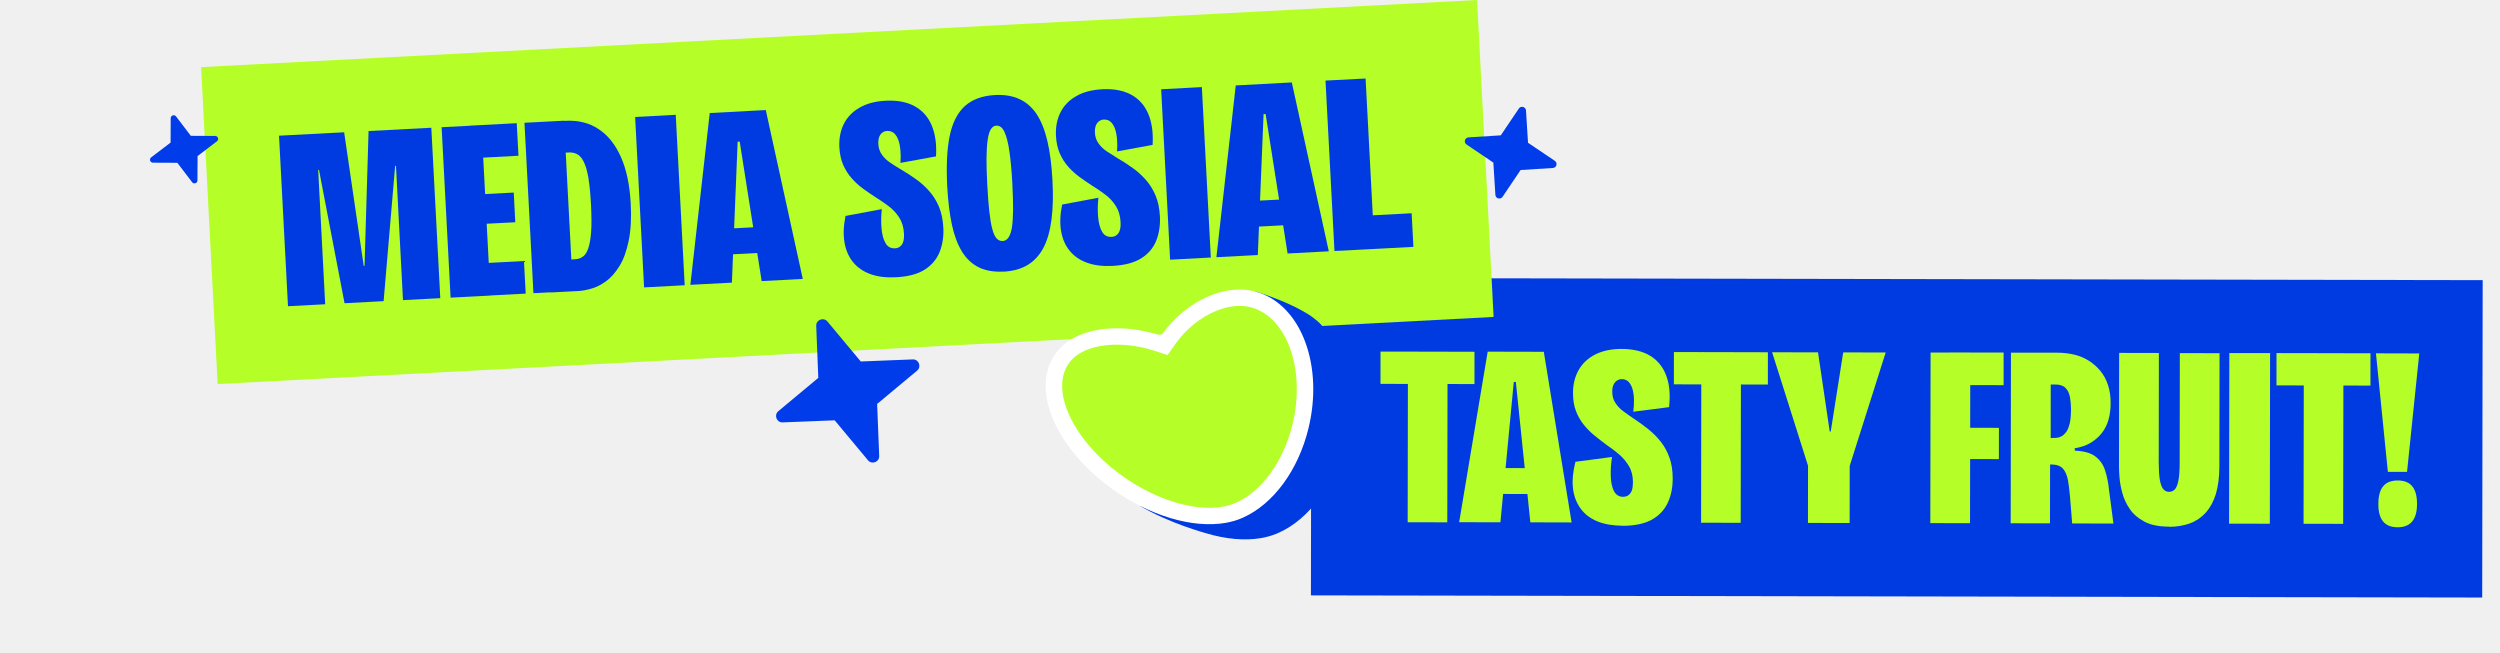
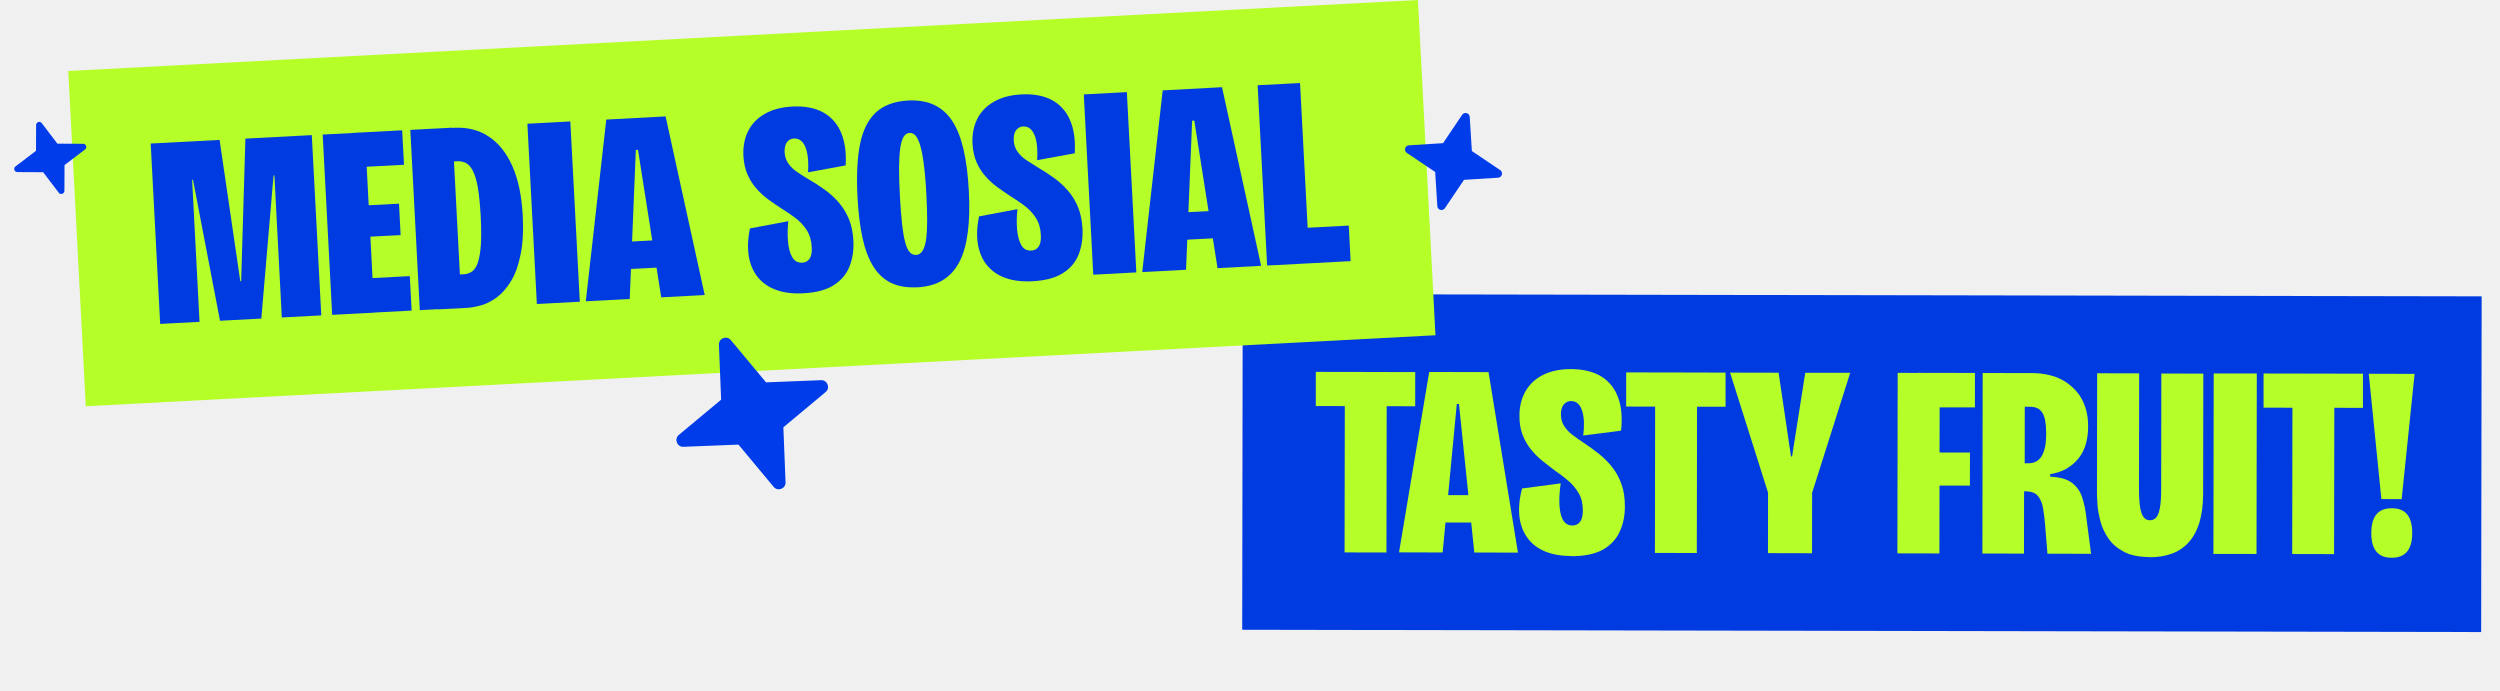
- <svg xmlns="http://www.w3.org/2000/svg" width="1007" height="263" viewBox="0 0 1007 263" fill="none">
-   <path d="M1000.02 112.849L528.231 111.977L528.04 239.814L999.829 240.686L1000.02 112.849Z" fill="#003BE2" />
-   <path d="M556.06 154.622L556.067 141.611L593.924 141.693L593.918 154.704L556.06 154.622ZM567.013 210.358L567.12 141.629L583.078 141.665L582.97 210.394L567.013 210.358Z" fill="#B5FE28" />
-   <path d="M587.748 210.376L599.24 141.649L621.847 141.704L633.042 210.439L616.419 210.393L610.58 153.831L609.751 153.87L604.369 210.381L587.663 210.338L587.748 210.376ZM598.135 198.958L598.139 188.532L622.116 188.563L622.111 198.989L598.135 198.958Z" fill="#B5FE28" />
-   <path d="M653.548 211.76C649.6 211.739 646.206 211.149 643.367 209.991C640.526 208.791 638.286 207.104 636.639 204.805C634.995 202.548 633.953 199.845 633.595 196.693C633.238 193.54 633.568 189.98 634.585 186.012L649.326 184.062C648.912 186.709 648.742 189.261 648.817 191.718C648.892 194.175 649.278 196.2 650.058 197.747C650.838 199.295 652.082 200.112 653.785 200.114C654.615 200.075 655.313 199.917 655.916 199.471C656.52 199.067 656.946 198.422 657.282 197.613C657.574 196.765 657.732 195.715 657.752 194.38C657.754 191.794 657.235 189.609 656.151 187.784C655.067 185.958 653.701 184.313 652.057 182.932C650.412 181.55 648.689 180.256 646.971 179.086C645.463 177.948 643.911 176.771 642.312 175.471C640.713 174.17 639.274 172.737 637.949 171.09C636.625 169.443 635.583 167.616 634.777 165.528C633.972 163.439 633.609 161.037 633.605 158.327C633.603 154.783 634.371 151.702 635.905 149.002C637.441 146.344 639.668 144.236 642.59 142.763C645.553 141.289 649.091 140.537 653.247 140.548C657.943 140.576 661.811 141.519 664.808 143.378C667.804 145.238 669.97 147.971 671.216 151.456C672.505 154.982 672.826 159.137 672.309 163.998L657.895 165.849C658.106 164.171 658.197 162.582 658.164 160.999C658.13 159.416 657.941 158.049 657.589 156.773C657.24 155.538 656.693 154.522 655.994 153.804C655.254 153.089 654.364 152.714 653.242 152.726C652.496 152.761 651.797 152.919 651.237 153.363C650.632 153.767 650.202 154.329 649.864 155.096C649.566 155.819 649.4 156.702 649.408 157.745C649.408 159.496 649.811 160.978 650.662 162.272C651.513 163.567 652.565 164.726 653.941 165.703C655.277 166.724 656.695 167.699 658.154 168.673C660.169 169.995 662.106 171.405 663.963 172.901C665.821 174.398 667.521 176.069 668.982 177.959C670.484 179.848 671.625 182.004 672.488 184.424C673.35 186.843 673.775 189.659 673.761 192.87C673.766 196.498 673.089 199.741 671.729 202.6C670.368 205.458 668.232 207.728 665.277 209.369C662.319 210.969 658.452 211.778 653.591 211.8L653.548 211.76Z" fill="#B5FE28" />
-   <path d="M674.242 154.816L674.248 141.805L712.106 141.887L712.099 154.898L674.242 154.816ZM685.195 210.552L685.302 141.823L701.26 141.859L701.152 210.588L685.195 210.552Z" fill="#B5FE28" />
-   <path d="M728.246 210.638L728.277 187.618L713.809 141.89L732.302 141.93L737.013 173.817L737.428 173.798L742.441 141.95L759.562 141.973L745.065 187.656L745.035 210.676L728.246 210.638Z" fill="#B5FE28" />
-   <path d="M777.53 210.72L777.637 141.991L793.636 142.025L793.529 210.754L777.53 210.72ZM785.031 184.885L785.057 172.29L805.17 172.337L805.144 184.932L785.031 184.885ZM785.074 155.108L785.074 141.972L807.057 142.014L807.056 155.15L785.074 155.108Z" fill="#B5FE28" />
-   <path d="M809.901 210.77L810.008 142.041L828.874 142.064C831.243 142.077 833.458 142.347 835.602 142.871C837.746 143.395 839.696 144.22 841.453 145.346C843.21 146.472 844.728 147.818 846.051 149.423C847.374 151.029 848.377 152.899 849.105 155.117C849.831 157.293 850.198 159.777 850.165 162.573C850.149 164.867 849.876 167.007 849.308 169.036C848.739 171.064 847.866 172.815 846.652 174.374C845.438 175.933 843.922 177.256 842.145 178.341C840.368 179.426 838.2 180.154 835.685 180.565L835.731 181.522C839.353 181.684 842.131 182.428 843.985 183.842C845.838 185.255 847.173 187.11 847.905 189.411C848.681 191.751 849.224 194.436 849.534 197.465L851.292 210.893L834.669 210.847L833.771 199.797C833.576 197.429 833.31 195.315 832.97 193.413C832.631 191.511 831.977 189.999 831.051 188.875C830.126 187.751 828.602 187.156 826.521 187.088L825.774 187.124L825.734 210.812L809.777 210.776L809.901 210.77ZM825.933 176.441L826.886 176.395C827.388 176.455 827.927 176.429 828.545 176.317C829.167 176.287 829.82 176.048 830.468 175.683C831.115 175.319 831.711 174.749 832.298 173.97C832.843 173.194 833.287 172.047 833.676 170.611C834.023 169.176 834.183 167.292 834.199 164.998C834.188 162.997 834.026 161.336 833.799 160.054C833.53 158.774 833.151 157.791 832.66 157.064C832.17 156.378 831.647 155.861 831.051 155.556C830.455 155.25 829.864 155.07 829.237 154.975C828.611 154.921 828.026 154.865 827.487 154.891L826.032 154.876L826.016 176.437L825.933 176.441Z" fill="#B5FE28" />
-   <path d="M873.622 212.128C869.591 212.111 866.32 211.473 863.805 210.133C861.29 208.793 859.3 207.136 857.914 205.074C856.487 203.015 855.47 200.853 854.862 198.547C854.254 196.24 853.865 194.174 853.733 192.262C853.601 190.35 853.532 188.894 853.524 187.851L853.601 142.143L869.6 142.177L869.537 186.425C869.55 189.343 869.7 191.63 869.99 193.368C870.32 195.062 870.752 196.292 871.368 197.014C871.984 197.735 872.75 198.116 873.664 198.114C874.62 198.111 875.435 197.78 876.067 197.083C876.699 196.386 877.141 195.197 877.477 193.513C877.812 191.829 877.951 189.487 877.974 186.484L878.037 142.235L894.036 142.269L893.959 187.978C893.953 192.232 893.46 195.841 892.567 198.928C891.631 201.975 890.255 204.5 888.52 206.459C886.743 208.42 884.611 209.897 882.119 210.808C879.628 211.718 876.824 212.185 873.709 212.207L873.622 212.128Z" fill="#B5FE28" />
-   <path d="M897.873 210.937L897.981 142.207L914.394 142.222L914.287 210.951L897.873 210.937Z" fill="#B5FE28" />
-   <path d="M916.964 155.236L916.971 142.224L954.828 142.306L954.822 155.317L916.964 155.236ZM927.875 210.974L927.983 142.244L943.94 142.28L943.833 211.009L927.875 210.974Z" fill="#B5FE28" />
-   <path d="M965.754 212.389C963.137 212.388 961.188 211.604 959.909 210.039C958.63 208.473 957.978 206.127 957.996 202.998C958.01 199.787 958.646 197.421 959.943 195.858C961.24 194.296 963.199 193.536 965.816 193.537C968.434 193.538 970.383 194.321 971.662 195.887C972.941 197.452 973.595 199.84 973.579 203.01C973.584 209.265 970.949 212.393 965.796 212.387L965.754 212.389ZM961.827 190.014L957.031 142.327L974.485 142.375L969.558 190.065L961.87 190.054L961.827 190.014Z" fill="#B5FE28" />
-   <path d="M594.96 -5.7851e-06L81.005 27.032L87.671 154.696L601.627 127.663L594.96 -5.7851e-06Z" fill="#B5FE28" />
-   <path d="M116.002 123.306L112.391 54.659L138.622 53.284L146.508 107.102H146.84L148.458 52.784L173.735 51.451L177.346 120.098L162.321 120.89L159.499 66.822H159.167L154.518 121.306L138.788 122.139L128.495 68.446H128.162L130.985 122.556L115.96 123.347L116.002 123.306Z" fill="#003BE2" />
-   <path d="M181.496 119.89L177.885 51.243L193.948 50.41L197.559 119.057L181.496 119.89ZM190.005 63.739L189.299 50.618L208.142 49.618L208.848 62.74L190.005 63.739ZM191.374 90.357L190.752 78.402L206.939 77.569L207.561 89.524L191.374 90.357ZM192.91 119.265L192.205 106.144L211.048 105.144L211.753 118.265L192.91 119.265Z" fill="#003BE2" />
-   <path d="M214.866 118.099L211.255 49.452L227.193 48.619L230.804 117.266L214.866 118.099ZM221.798 117.765L221.133 104.977L231.717 104.436C232.838 104.394 233.834 104.019 234.747 103.395C235.66 102.77 236.407 101.645 236.947 100.062C237.486 98.479 237.901 96.272 238.109 93.439C238.317 90.607 238.275 86.983 238.067 82.526C237.818 77.944 237.445 74.278 236.988 71.487C236.49 68.696 235.868 66.572 235.079 65.072C234.332 63.573 233.419 62.573 232.423 62.073C231.427 61.573 230.348 61.365 229.185 61.407L218.934 61.948L218.27 49.16L227.899 48.66C232.962 48.41 237.362 49.493 241.097 51.993C244.874 54.45 247.863 58.241 250.104 63.239C252.345 68.28 253.632 74.445 254.047 81.817C254.379 87.857 254.088 92.939 253.217 97.063C252.345 101.229 251.142 104.603 249.481 107.227C247.863 109.851 246.036 111.892 244.086 113.308C242.135 114.725 240.143 115.724 238.192 116.266C236.241 116.807 234.498 117.141 233.004 117.224L221.798 117.807V117.765Z" fill="#003BE2" />
-   <path d="M259.442 115.766L255.832 47.119L272.184 46.244L275.795 114.891L259.442 115.766Z" fill="#003BE2" />
-   <path d="M278.078 114.766L285.881 45.536L308.46 44.328L323.36 112.35L306.8 113.225L297.959 57.074H297.129L294.805 113.85L278.12 114.724L278.078 114.766ZM287.832 102.811L287.292 92.397L311.241 91.148L311.78 101.561L287.832 102.811Z" fill="#003BE2" />
-   <path d="M360.922 111.684C356.979 111.892 353.576 111.475 350.67 110.434C347.765 109.393 345.441 107.81 343.656 105.644C341.871 103.478 340.709 100.812 340.17 97.688C339.63 94.564 339.754 90.981 340.585 86.983L355.194 84.233C354.904 86.899 354.862 89.44 355.07 91.898C355.277 94.355 355.775 96.355 356.647 97.854C357.477 99.396 358.764 100.104 360.507 100.02C361.337 99.979 362.043 99.729 362.582 99.271C363.163 98.812 363.578 98.188 363.827 97.355C364.076 96.521 364.201 95.438 364.118 94.106C363.993 91.523 363.329 89.357 362.167 87.566C361.005 85.775 359.552 84.233 357.809 82.942C356.066 81.651 354.323 80.443 352.538 79.36C350.961 78.318 349.342 77.235 347.682 76.027C346.022 74.819 344.486 73.445 343.116 71.862C341.705 70.321 340.585 68.529 339.671 66.488C338.758 64.447 338.26 62.073 338.094 59.365C337.928 55.825 338.509 52.701 339.879 49.952C341.249 47.202 343.365 44.995 346.229 43.37C349.093 41.704 352.579 40.787 356.73 40.579C361.42 40.329 365.321 41.079 368.434 42.787C371.547 44.495 373.83 47.077 375.283 50.493C376.735 53.95 377.316 58.074 377.026 62.989L362.707 65.614C362.831 63.947 362.831 62.323 362.707 60.74C362.582 59.199 362.333 57.783 361.918 56.575C361.503 55.367 360.922 54.408 360.175 53.7C359.428 53.034 358.473 52.701 357.353 52.742C356.605 52.742 355.941 53.034 355.36 53.45C354.779 53.909 354.364 54.492 354.115 55.242C353.866 55.991 353.742 56.866 353.783 57.907C353.866 59.657 354.364 61.115 355.277 62.365C356.149 63.614 357.311 64.697 358.722 65.614C360.133 66.572 361.586 67.488 363.08 68.363C365.155 69.571 367.148 70.862 369.098 72.278C371.049 73.653 372.792 75.278 374.37 77.069C375.947 78.86 377.233 80.943 378.23 83.317C379.226 85.691 379.807 88.482 379.973 91.689C380.18 95.313 379.641 98.562 378.479 101.52C377.275 104.477 375.241 106.852 372.419 108.643C369.555 110.434 365.737 111.434 360.88 111.684H360.922Z" fill="#003BE2" />
-   <path d="M404.129 109.393C400.31 109.601 397.073 109.018 394.333 107.727C391.594 106.394 389.353 104.311 387.568 101.479C385.783 98.605 384.414 95.022 383.459 90.648C382.504 86.275 381.882 81.151 381.55 75.278C381.135 67.03 381.425 60.24 382.504 54.909C383.584 49.577 385.617 45.536 388.564 42.787C391.553 40.08 395.579 38.58 400.684 38.288C404.544 38.08 407.864 38.622 410.645 39.913C413.426 41.204 415.708 43.204 417.576 45.995C419.402 48.785 420.855 52.409 421.893 56.825C422.93 61.24 423.594 66.489 423.926 72.529C424.258 78.569 424.134 83.817 423.553 88.358C422.972 92.856 421.934 96.647 420.357 99.688C418.78 102.728 416.663 105.061 414.007 106.686C411.35 108.31 408.071 109.226 404.129 109.435V109.393ZM403.796 97.105C404.751 97.063 405.581 96.563 406.204 95.689C406.826 94.772 407.324 93.398 407.615 91.565C407.905 89.69 408.03 87.358 408.072 84.442C408.072 81.568 407.989 78.152 407.781 74.195C407.532 69.071 407.117 64.739 406.619 61.199C406.121 57.658 405.457 55.034 404.627 53.201C403.797 51.41 402.717 50.535 401.306 50.618C400.393 50.66 399.688 51.16 399.106 52.076C398.525 52.993 398.11 54.45 397.82 56.408C397.529 58.366 397.405 60.865 397.363 63.864C397.363 66.905 397.446 70.529 397.695 74.736C397.903 78.985 398.193 82.526 398.525 85.442C398.857 88.358 399.231 90.648 399.729 92.356C400.186 94.064 400.767 95.314 401.431 96.022C402.095 96.772 402.883 97.105 403.755 97.063L403.796 97.105Z" fill="#003BE2" />
-   <path d="M448.165 107.102C444.222 107.31 440.819 106.893 437.914 105.852C435.008 104.811 432.684 103.228 430.899 101.062C429.115 98.896 427.952 96.23 427.413 93.106C426.873 89.981 426.998 86.399 427.828 82.4L442.438 79.651C442.147 82.317 442.106 84.858 442.313 87.316C442.521 89.773 443.019 91.773 443.89 93.272C444.72 94.814 446.007 95.522 447.75 95.397C448.58 95.397 449.286 95.105 449.825 94.647C450.407 94.189 450.822 93.564 451.071 92.689C451.32 91.856 451.444 90.773 451.361 89.44C451.237 86.857 450.573 84.691 449.41 82.9C448.248 81.109 446.796 79.568 445.052 78.277C443.309 76.985 441.566 75.777 439.781 74.694C438.204 73.653 436.585 72.57 434.925 71.362C433.265 70.154 431.729 68.779 430.36 67.238C428.948 65.697 427.828 63.864 426.915 61.865C426.002 59.824 425.504 57.449 425.338 54.742C425.172 51.201 425.753 48.077 427.122 45.328C428.492 42.578 430.609 40.371 433.473 38.746C436.336 37.08 439.823 36.164 443.973 35.955C448.663 35.706 452.565 36.455 455.678 38.163C458.79 39.871 461.073 42.453 462.526 45.869C463.979 49.285 464.56 53.45 464.269 58.366L449.95 60.99C450.074 59.324 450.074 57.699 449.95 56.158C449.825 54.575 449.576 53.2 449.161 51.992C448.746 50.785 448.165 49.785 447.418 49.118C446.671 48.41 445.716 48.119 444.596 48.16C443.849 48.16 443.185 48.452 442.604 48.91C442.023 49.368 441.607 49.951 441.358 50.701C441.109 51.451 440.985 52.326 441.026 53.367C441.109 55.117 441.607 56.575 442.521 57.824C443.434 59.074 444.554 60.157 445.965 61.073C447.377 61.99 448.829 62.906 450.324 63.822C452.399 65.03 454.391 66.322 456.342 67.738C458.292 69.112 460.036 70.737 461.613 72.528C463.19 74.319 464.477 76.402 465.473 78.776C466.469 81.151 467.05 83.942 467.216 87.149C467.382 90.773 466.884 94.022 465.722 96.98C464.518 99.937 462.484 102.311 459.662 104.061C456.798 105.852 452.98 106.852 448.124 107.102H448.165Z" fill="#003BE2" />
-   <path d="M471.325 104.602L467.714 35.956L484.109 35.081L487.719 103.728L471.325 104.602Z" fill="#003BE2" />
-   <path d="M489.961 103.644L497.764 34.414L520.342 33.206L535.243 101.228L518.641 102.103L509.8 45.952H508.97L506.646 102.728L489.961 103.602V103.644ZM499.756 91.648L499.216 81.234L523.165 79.984L523.704 90.398L499.756 91.648Z" fill="#003BE2" />
-   <path d="M537.525 101.104L533.914 32.457L550.06 31.623L553.671 100.27L537.525 101.104ZM540.223 100.979L539.518 87.441L568.613 85.9L569.318 99.437L540.223 100.979Z" fill="#003BE2" />
-   <path d="M313.507 165.622L329.61 152.203L328.774 131.243C328.679 128.809 331.734 127.642 333.292 129.502L346.71 145.605L367.671 144.769C370.105 144.674 371.272 147.729 369.412 149.287L353.309 162.706L354.145 183.666C354.24 186.1 351.185 187.267 349.627 185.407L336.208 169.304L315.248 170.14C312.814 170.235 311.647 167.18 313.507 165.622Z" fill="#003CE9" />
-   <path d="M591.528 55.334L604.513 54.517L611.787 43.722C612.635 42.47 614.587 43.008 614.671 44.523L615.488 57.508L626.283 64.782C627.535 65.631 626.997 67.582 625.482 67.666L612.497 68.483L605.223 79.278C604.374 80.531 602.423 79.992 602.339 78.477L601.522 65.492L590.727 58.219C589.474 57.37 590.013 55.418 591.528 55.334Z" fill="#003CE9" />
-   <path d="M60.897 63.379L68.714 57.43L68.761 47.611C68.766 46.472 70.22 45.985 70.91 46.892L76.859 54.709L86.677 54.757C87.816 54.762 88.304 56.215 87.396 56.905L79.579 62.854L79.532 72.672C79.527 73.811 78.074 74.299 77.383 73.391L71.434 65.575L61.616 65.527C60.477 65.522 59.989 64.069 60.897 63.379Z" fill="#003CE9" />
-   <path d="M435.853 165.568C434.884 158.72 436.34 152.599 440.05 147.871C442.41 144.869 445.687 142.509 449.788 140.87C454.215 139.1 459.567 138.228 465.266 138.344C470.736 138.456 476.532 139.481 482.072 141.311C487.032 134.203 493.91 128.518 501.436 125.359L505.705 117.425C505.705 117.425 517.2 120.81 525.672 125.816C526.833 126.457 527.953 127.192 529.028 128.024C530.359 129.012 531.529 130.038 532.443 131.101C535.727 134.581 538.344 138.949 540.221 144.093C543.941 154.293 544.377 166.548 541.447 178.608C539.439 186.879 535.937 194.577 531.315 200.868C526.702 207.152 521.105 211.887 515.12 214.566C514.748 214.736 514.36 214.905 513.969 215.059C513.326 215.315 512.655 215.557 511.964 215.773L511.912 215.784C511.811 215.824 511.709 215.86 511.611 215.89L511.591 215.894L511.572 215.898C511.469 215.929 511.37 215.954 511.267 215.985L511.21 215.997C510.099 216.324 508.989 216.577 507.901 216.751C501.4 217.859 493.751 217.18 485.79 214.785C485.79 214.785 470.559 210.654 459.241 203.77L460.414 201.595C454.004 196.71 448.446 191.042 444.249 185.099C439.643 178.573 436.739 171.815 435.857 165.562L435.853 165.568Z" fill="#003BE2" />
-   <path d="M498.358 205.882C498.698 205.748 499.032 205.605 499.359 205.454C504.842 202.997 509.987 198.627 514.259 192.809C518.623 186.863 521.936 179.575 523.842 171.725C526.622 160.289 526.221 148.709 522.723 139.111C521.004 134.395 518.624 130.404 515.646 127.252C512.522 123.947 508.887 121.712 504.835 120.615C500.021 119.314 494.511 119.808 488.895 122.055C481.749 124.913 475.187 130.247 470.418 137.077L468.997 139.11L466.64 138.328C461.415 136.602 455.943 135.634 450.812 135.526C445.557 135.419 440.656 136.208 436.637 137.815C433.083 139.237 430.275 141.244 428.281 143.78C425.138 147.784 423.917 153.039 424.754 158.98C425.566 164.718 428.273 170.977 432.578 177.081C436.973 183.31 442.951 189.233 449.867 194.207C456.947 199.305 464.727 203.211 472.364 205.505C479.837 207.748 486.958 208.397 492.96 207.377C493.942 207.22 494.919 206.994 495.899 206.709C495.899 206.709 496.177 206.632 496.247 206.613C496.321 206.587 496.587 206.503 496.587 206.503C497.195 206.314 497.787 206.103 498.352 205.878L498.358 205.882Z" fill="#B5FE28" />
-   <path d="M437.875 140.889C441.48 139.446 445.927 138.74 450.743 138.839C455.549 138.94 460.681 139.849 465.591 141.471L470.304 143.03L473.145 138.96C477.546 132.655 483.577 127.737 490.126 125.12C495.063 123.147 499.845 122.694 503.954 123.803C507.406 124.736 510.525 126.662 513.223 129.515C515.885 132.336 518.033 135.945 519.601 140.242C522.879 149.233 523.241 160.138 520.617 170.949C518.813 178.377 515.685 185.26 511.582 190.856C507.648 196.214 502.963 200.213 498.03 202.423L498.002 202.429L497.976 202.449C497.704 202.575 497.416 202.698 497.131 202.811C496.649 203.004 496.134 203.184 495.607 203.351L495.54 203.365L495.481 203.392L495.429 203.403C495.379 203.428 495.342 203.44 495.305 203.453C495.257 203.463 495.22 203.475 495.188 203.487L495.111 203.503L495.051 203.525L494.989 203.538C494.142 203.791 493.296 203.979 492.478 204.113L492.45 204.119L492.421 204.125C486.923 205.061 480.326 204.443 473.345 202.346C466.058 200.159 458.615 196.416 451.832 191.533C445.212 186.765 439.499 181.114 435.313 175.179C431.305 169.504 428.799 163.743 428.059 158.519C427.349 153.491 428.335 149.095 430.911 145.816C432.538 143.746 434.886 142.087 437.885 140.887M435.407 134.754C431.301 136.394 428.028 138.748 425.669 141.755C421.954 146.484 420.503 152.603 421.472 159.452C422.354 165.705 425.258 172.462 429.864 178.989C434.469 185.511 440.715 191.7 447.923 196.891C455.301 202.2 463.424 206.278 471.405 208.674C479.366 211.065 487.014 211.744 493.516 210.64C494.604 210.466 495.719 210.213 496.826 209.891L496.883 209.879C496.986 209.848 497.09 209.822 497.188 209.792L497.208 209.788L497.227 209.784C497.33 209.753 497.427 209.718 497.53 209.687L497.582 209.677C498.268 209.457 498.943 209.214 499.586 208.958C499.977 208.804 500.365 208.635 500.737 208.465C506.722 205.786 512.323 201.045 516.932 194.767C521.553 188.471 525.055 180.774 527.064 172.507C529.994 160.447 529.557 148.187 525.838 137.992C523.962 132.853 521.344 128.48 518.06 125C514.515 121.243 510.355 118.7 505.703 117.44C500.188 115.947 493.948 116.487 487.656 119.001C479.895 122.104 472.783 127.907 467.689 135.209C462.154 133.379 456.352 132.35 450.883 132.242C445.183 132.123 439.832 132.999 435.405 134.769L435.407 134.754Z" fill="white" />
+ <svg xmlns="http://www.w3.org/2000/svg" width="952" height="263" viewBox="0 0 952 263" fill="none">
+   <path d="M945.015 112.849L473.226 111.977L473.035 239.814L944.824 240.686L945.015 112.849Z" fill="#003BE2" />
+   <path d="M501.055 154.622L501.062 141.611L538.919 141.693L538.913 154.704L501.055 154.622ZM512.008 210.358L512.115 141.629L528.073 141.665L527.966 210.394L512.008 210.358Z" fill="#B5FE28" />
+   <path d="M532.743 210.376L544.236 141.649L566.842 141.704L578.037 210.439L561.414 210.393L555.575 153.831L554.746 153.87L549.364 210.381L532.658 210.338L532.743 210.376ZM543.13 198.958L543.134 188.532L567.111 188.563L567.106 198.989L543.13 198.958Z" fill="#B5FE28" />
+   <path d="M598.543 211.76C594.595 211.739 591.201 211.149 588.362 209.991C585.521 208.791 583.281 207.104 581.634 204.805C579.99 202.548 578.948 199.845 578.59 196.693C578.233 193.54 578.563 189.98 579.58 186.012L594.321 184.062C593.907 186.709 593.737 189.261 593.812 191.718C593.887 194.175 594.274 196.2 595.053 197.747C595.833 199.295 597.077 200.112 598.78 200.114C599.61 200.075 600.309 199.917 600.911 199.471C601.515 199.067 601.941 198.422 602.277 197.613C602.569 196.765 602.727 195.715 602.747 194.38C602.749 191.794 602.23 189.609 601.146 187.784C600.062 185.958 598.696 184.313 597.052 182.932C595.407 181.55 593.684 180.256 591.966 179.086C590.458 177.948 588.906 176.771 587.307 175.471C585.708 174.17 584.269 172.737 582.945 171.09C581.62 169.443 580.578 167.616 579.772 165.528C578.967 163.439 578.604 161.037 578.6 158.327C578.598 154.783 579.366 151.702 580.9 149.002C582.436 146.344 584.663 144.236 587.585 142.763C590.548 141.289 594.086 140.537 598.242 140.548C602.939 140.576 606.806 141.519 609.803 143.378C612.799 145.238 614.965 147.971 616.211 151.456C617.5 154.982 617.821 159.137 617.304 163.998L602.89 165.849C603.101 164.171 603.192 162.582 603.159 160.999C603.125 159.416 602.936 158.049 602.585 156.773C602.235 155.538 601.688 154.522 600.989 153.804C600.249 153.089 599.359 152.714 598.237 152.726C597.491 152.761 596.792 152.919 596.232 153.363C595.628 153.767 595.197 154.329 594.86 155.096C594.561 155.819 594.396 156.702 594.403 157.745C594.403 159.496 594.806 160.978 595.657 162.272C596.508 163.567 597.56 164.726 598.936 165.703C600.272 166.724 601.69 167.699 603.149 168.673C605.164 169.995 607.101 171.405 608.959 172.901C610.816 174.398 612.516 176.069 613.977 177.959C615.479 179.848 616.62 182.004 617.483 184.424C618.345 186.843 618.77 189.659 618.756 192.87C618.762 196.498 618.084 199.741 616.724 202.6C615.364 205.458 613.227 207.728 610.272 209.369C607.315 210.969 603.447 211.778 598.587 211.8L598.543 211.76Z" fill="#B5FE28" />
+   <path d="M619.237 154.816L619.244 141.805L657.101 141.887L657.094 154.898L619.237 154.816ZM630.19 210.552L630.297 141.823L646.255 141.859L646.147 210.588L630.19 210.552Z" fill="#B5FE28" />
+   <path d="M673.241 210.638L673.272 187.618L658.805 141.89L677.297 141.93L682.008 173.817L682.423 173.798L687.436 141.95L704.557 141.973L690.06 187.656L690.03 210.676L673.241 210.638Z" fill="#B5FE28" />
+   <path d="M722.525 210.72L722.632 141.991L738.631 142.025L738.524 210.754L722.525 210.72ZM730.026 184.885L730.052 172.29L750.165 172.337L750.139 184.932L730.026 184.885ZM730.069 155.108L730.069 141.972L752.052 142.014L752.052 155.15L730.069 155.108Z" fill="#B5FE28" />
+   <path d="M754.896 210.77L755.003 142.041L773.869 142.064C776.238 142.077 778.453 142.347 780.597 142.871C782.741 143.395 784.691 144.22 786.448 145.346C788.205 146.472 789.724 147.818 791.046 149.423C792.369 151.029 793.372 152.899 794.1 155.117C794.826 157.293 795.194 159.777 795.16 162.573C795.144 164.867 794.871 167.007 794.303 169.036C793.734 171.064 792.862 172.815 791.647 174.374C790.433 175.933 788.917 177.256 787.14 178.341C785.363 179.426 783.195 180.154 780.68 180.565L780.726 181.522C784.348 181.684 787.126 182.428 788.98 183.842C790.834 185.255 792.168 187.11 792.9 189.411C793.676 191.751 794.219 194.436 794.529 197.465L796.287 210.893L779.664 210.847L778.767 199.797C778.571 197.429 778.305 195.315 777.965 193.413C777.626 191.511 776.972 189.999 776.047 188.875C775.121 187.751 773.597 187.156 771.516 187.088L770.77 187.124L770.729 210.812L754.772 210.776L754.896 210.77ZM770.928 176.441L771.882 176.395C772.383 176.455 772.922 176.429 773.54 176.317C774.162 176.287 774.815 176.048 775.463 175.683C776.11 175.319 776.706 174.749 777.293 173.97C777.838 173.194 778.282 172.047 778.671 170.611C779.019 169.176 779.179 167.292 779.194 164.998C779.183 162.997 779.021 161.336 778.794 160.054C778.525 158.774 778.146 157.791 777.655 157.064C777.165 156.378 776.642 155.861 776.046 155.556C775.45 155.25 774.859 155.07 774.232 154.975C773.606 154.921 773.021 154.865 772.483 154.891L771.028 154.876L771.011 176.437L770.928 176.441Z" fill="#B5FE28" />
+   <path d="M818.617 212.128C814.586 212.111 811.315 211.473 808.8 210.133C806.285 208.793 804.295 207.136 802.909 205.074C801.482 203.015 800.465 200.853 799.857 198.547C799.249 196.24 798.86 194.174 798.728 192.262C798.596 190.35 798.527 188.894 798.519 187.851L798.596 142.143L814.595 142.177L814.532 186.425C814.545 189.343 814.695 191.63 814.986 193.368C815.315 195.062 815.748 196.292 816.363 197.014C816.979 197.735 817.745 198.116 818.659 198.114C819.615 198.111 820.43 197.78 821.062 197.083C821.694 196.386 822.136 195.197 822.472 193.513C822.807 191.829 822.946 189.487 822.97 186.484L823.033 142.235L839.031 142.269L838.955 187.978C838.949 192.232 838.455 195.841 837.562 198.928C836.626 201.975 835.25 204.5 833.515 206.459C831.738 208.42 829.606 209.897 827.114 210.808C824.623 211.718 821.82 212.185 818.704 212.207L818.617 212.128Z" fill="#B5FE28" />
+   <path d="M842.869 210.937L842.976 142.207L859.389 142.222L859.282 210.951L842.869 210.937Z" fill="#B5FE28" />
+   <path d="M861.959 155.236L861.966 142.224L899.823 142.306L899.817 155.317L861.959 155.236ZM872.87 210.974L872.978 142.244L888.935 142.28L888.828 211.009L872.87 210.974Z" fill="#B5FE28" />
+   <path d="M910.75 212.389C908.132 212.388 906.183 211.604 904.904 210.039C903.625 208.473 902.973 206.127 902.991 202.998C903.005 199.787 903.641 197.421 904.938 195.858C906.235 194.296 908.194 193.536 910.811 193.537C913.429 193.538 915.378 194.321 916.657 195.887C917.936 197.452 918.59 199.84 918.574 203.01C918.579 209.265 915.944 212.393 910.791 212.387L910.75 212.389ZM906.822 190.014L902.026 142.327L919.48 142.375L914.553 190.065L906.865 190.054L906.822 190.014Z" fill="#B5FE28" />
+   <path d="M539.955 -5.7851e-06L26 27.032L32.666 154.696L546.622 127.663L539.955 -5.7851e-06Z" fill="#B5FE28" />
+   <path d="M60.997 123.306L57.386 54.659L83.617 53.284L91.503 107.102H91.835L93.454 52.784L118.73 51.451L122.341 120.098L107.316 120.89L104.494 66.822H104.162L99.513 121.306L83.783 122.139L73.49 68.446H73.158L75.98 122.556L60.955 123.347L60.997 123.306Z" fill="#003BE2" />
+   <path d="M126.491 119.89L122.88 51.243L138.943 50.41L142.554 119.057L126.491 119.89ZM135 63.739L134.294 50.618L153.138 49.618L153.843 62.74L135 63.739ZM136.37 90.357L135.747 78.402L151.934 77.569L152.556 89.524L136.37 90.357ZM137.905 119.265L137.2 106.144L156.043 105.144L156.748 118.265L137.905 119.265Z" fill="#003BE2" />
+   <path d="M159.861 118.099L156.25 49.452L172.188 48.619L175.799 117.266L159.861 118.099ZM166.793 117.765L166.129 104.977L176.712 104.436C177.833 104.394 178.829 104.019 179.742 103.395C180.655 102.77 181.402 101.645 181.942 100.062C182.482 98.479 182.897 96.272 183.104 93.439C183.312 90.607 183.27 86.983 183.063 82.526C182.814 77.944 182.44 74.278 181.983 71.487C181.485 68.696 180.863 66.572 180.074 65.072C179.327 63.573 178.414 62.573 177.418 62.073C176.422 61.573 175.343 61.365 174.181 61.407L163.929 61.948L163.265 49.16L172.894 48.66C177.957 48.41 182.357 49.493 186.092 51.993C189.869 54.45 192.858 58.241 195.099 63.239C197.34 68.28 198.627 74.445 199.042 81.817C199.374 87.857 199.083 92.939 198.212 97.063C197.34 101.229 196.137 104.603 194.476 107.227C192.858 109.851 191.032 111.892 189.081 113.308C187.13 114.725 185.138 115.724 183.187 116.266C181.236 116.807 179.493 117.141 177.999 117.224L166.793 117.807V117.765Z" fill="#003BE2" />
+   <path d="M204.438 115.766L200.827 47.119L217.18 46.244L220.791 114.891L204.438 115.766Z" fill="#003BE2" />
+   <path d="M223.073 114.766L230.876 45.536L253.455 44.328L268.355 112.35L251.795 113.225L242.954 57.074H242.124L239.8 113.85L223.115 114.724L223.073 114.766ZM232.827 102.811L232.287 92.397L256.236 91.148L256.775 101.561L232.827 102.811Z" fill="#003BE2" />
+   <path d="M305.917 111.684C301.974 111.892 298.571 111.475 295.665 110.434C292.76 109.393 290.436 107.81 288.651 105.644C286.866 103.478 285.704 100.812 285.165 97.688C284.625 94.564 284.75 90.981 285.58 86.983L300.189 84.233C299.899 86.899 299.857 89.44 300.065 91.898C300.272 94.355 300.77 96.355 301.642 97.854C302.472 99.396 303.759 100.104 305.502 100.02C306.332 99.979 307.038 99.729 307.577 99.271C308.158 98.812 308.573 98.188 308.822 97.355C309.071 96.521 309.196 95.438 309.113 94.106C308.988 91.523 308.324 89.357 307.162 87.566C306 85.775 304.547 84.233 302.804 82.942C301.061 81.651 299.318 80.443 297.533 79.36C295.956 78.318 294.337 77.235 292.677 76.027C291.017 74.819 289.481 73.445 288.111 71.862C286.7 70.321 285.58 68.529 284.667 66.488C283.753 64.447 283.255 62.073 283.089 59.365C282.923 55.825 283.504 52.701 284.874 49.952C286.244 47.202 288.361 44.995 291.224 43.37C294.088 41.704 297.575 40.787 301.725 40.579C306.415 40.329 310.317 41.079 313.429 42.787C316.542 44.495 318.825 47.077 320.278 50.493C321.73 53.95 322.312 58.074 322.021 62.989L307.702 65.614C307.826 63.947 307.826 62.323 307.702 60.74C307.577 59.199 307.328 57.783 306.913 56.575C306.498 55.367 305.917 54.408 305.17 53.7C304.423 53.034 303.468 52.701 302.348 52.742C301.601 52.742 300.936 53.034 300.355 53.45C299.774 53.909 299.359 54.492 299.11 55.242C298.861 55.991 298.737 56.866 298.778 57.907C298.861 59.657 299.359 61.115 300.272 62.365C301.144 63.614 302.306 64.697 303.717 65.614C305.128 66.572 306.581 67.488 308.075 68.363C310.151 69.571 312.143 70.862 314.094 72.278C316.044 73.653 317.787 75.278 319.365 77.069C320.942 78.86 322.229 80.943 323.225 83.317C324.221 85.691 324.802 88.482 324.968 91.689C325.175 95.313 324.636 98.562 323.474 101.52C322.27 104.477 320.236 106.852 317.414 108.643C314.55 110.434 310.732 111.434 305.876 111.684H305.917Z" fill="#003BE2" />
+   <path d="M349.124 109.393C345.305 109.601 342.068 109.018 339.328 107.727C336.589 106.394 334.348 104.311 332.563 101.479C330.778 98.605 329.409 95.022 328.454 90.648C327.5 86.275 326.877 81.151 326.545 75.278C326.13 67.03 326.42 60.24 327.5 54.909C328.579 49.577 330.612 45.536 333.559 42.787C336.548 40.08 340.574 38.58 345.679 38.288C349.539 38.08 352.859 38.622 355.64 39.913C358.421 41.204 360.704 43.204 362.571 45.995C364.397 48.785 365.85 52.409 366.888 56.825C367.925 61.24 368.589 66.489 368.921 72.529C369.254 78.569 369.129 83.817 368.548 88.358C367.967 92.856 366.929 96.647 365.352 99.688C363.775 102.728 361.658 105.061 359.002 106.686C356.346 108.31 353.067 109.226 349.124 109.435V109.393ZM348.792 97.105C349.746 97.063 350.576 96.563 351.199 95.689C351.821 94.772 352.32 93.398 352.61 91.565C352.901 89.69 353.025 87.358 353.067 84.442C353.067 81.568 352.984 78.152 352.776 74.195C352.527 69.071 352.112 64.739 351.614 61.199C351.116 57.658 350.452 55.034 349.622 53.201C348.792 51.41 347.712 50.535 346.301 50.618C345.388 50.66 344.683 51.16 344.102 52.076C343.52 52.993 343.105 54.45 342.815 56.408C342.524 58.366 342.4 60.865 342.358 63.864C342.358 66.905 342.441 70.529 342.69 74.736C342.898 78.985 343.188 82.526 343.52 85.442C343.853 88.358 344.226 90.648 344.724 92.356C345.181 94.064 345.762 95.314 346.426 96.022C347.09 96.772 347.879 97.105 348.75 97.063L348.792 97.105Z" fill="#003BE2" />
+   <path d="M393.16 107.102C389.217 107.31 385.814 106.893 382.909 105.852C380.003 104.811 377.679 103.228 375.894 101.062C374.11 98.896 372.947 96.23 372.408 93.106C371.868 89.981 371.993 86.399 372.823 82.4L387.433 79.651C387.142 82.317 387.101 84.858 387.308 87.316C387.516 89.773 388.014 91.773 388.885 93.272C389.715 94.814 391.002 95.522 392.745 95.397C393.575 95.397 394.281 95.105 394.821 94.647C395.402 94.189 395.817 93.564 396.066 92.689C396.315 91.856 396.439 90.773 396.356 89.44C396.232 86.857 395.568 84.691 394.406 82.9C393.243 81.109 391.791 79.568 390.047 78.277C388.304 76.985 386.561 75.777 384.776 74.694C383.199 73.653 381.58 72.57 379.92 71.362C378.26 70.154 376.724 68.779 375.355 67.238C373.944 65.697 372.823 63.864 371.91 61.865C370.997 59.824 370.499 57.449 370.333 54.742C370.167 51.201 370.748 48.077 372.117 45.328C373.487 42.578 375.604 40.371 378.468 38.746C381.331 37.08 384.818 36.164 388.968 35.955C393.658 35.706 397.56 36.455 400.673 38.163C403.786 39.871 406.068 42.453 407.521 45.869C408.974 49.285 409.555 53.45 409.264 58.366L394.945 60.99C395.07 59.324 395.07 57.699 394.945 56.158C394.821 54.575 394.572 53.2 394.156 51.992C393.741 50.785 393.16 49.785 392.413 49.118C391.666 48.41 390.712 48.119 389.591 48.16C388.844 48.16 388.18 48.452 387.599 48.91C387.018 49.368 386.603 49.951 386.354 50.701C386.105 51.451 385.98 52.326 386.022 53.367C386.105 55.117 386.603 56.575 387.516 57.824C388.429 59.074 389.549 60.157 390.961 61.073C392.372 61.99 393.824 62.906 395.319 63.822C397.394 65.03 399.386 66.322 401.337 67.738C403.288 69.112 405.031 70.737 406.608 72.528C408.185 74.319 409.472 76.402 410.468 78.776C411.464 81.151 412.045 83.942 412.211 87.149C412.377 90.773 411.879 94.022 410.717 96.98C409.513 99.937 407.48 102.311 404.657 104.061C401.793 105.852 397.975 106.852 393.119 107.102H393.16Z" fill="#003BE2" />
+   <path d="M416.32 104.602L412.709 35.956L429.104 35.081L432.715 103.728L416.32 104.602Z" fill="#003BE2" />
+   <path d="M434.956 103.644L442.759 34.414L465.337 33.206L480.238 101.228L463.636 102.103L454.795 45.952H453.965L451.641 102.728L434.956 103.602V103.644ZM444.751 91.648L444.211 81.234L468.16 79.984L468.699 90.398L444.751 91.648Z" fill="#003BE2" />
+   <path d="M482.52 101.104L478.91 32.457L495.055 31.623L498.666 100.27L482.52 101.104ZM485.218 100.979L484.513 87.441L513.608 85.9L514.313 99.437L485.218 100.979Z" fill="#003BE2" />
+   <path d="M258.502 165.622L274.605 152.203L273.769 131.243C273.674 128.809 276.729 127.642 278.287 129.502L291.706 145.605L312.666 144.769C315.1 144.674 316.267 147.729 314.407 149.287L298.304 162.706L299.14 183.666C299.235 186.1 296.18 187.267 294.622 185.407L281.203 169.304L260.243 170.14C257.809 170.235 256.642 167.18 258.502 165.622Z" fill="#003CE9" />
+   <path d="M536.523 55.334L549.508 54.517L556.782 43.722C557.63 42.47 559.582 43.008 559.666 44.523L560.483 57.508L571.278 64.782C572.531 65.631 571.992 67.582 570.477 67.666L557.492 68.483L550.218 79.278C549.369 80.531 547.418 79.992 547.334 78.477L546.517 65.492L535.722 58.219C534.47 57.37 535.008 55.418 536.523 55.334Z" fill="#003CE9" />
+   <path d="M5.892 63.379L13.709 57.43L13.756 47.611C13.761 46.472 15.215 45.985 15.905 46.892L21.854 54.709L31.672 54.757C32.811 54.762 33.299 56.215 32.391 56.905L24.574 62.854L24.527 72.672C24.522 73.811 23.069 74.299 22.378 73.391L16.43 65.575L6.611 65.527C5.472 65.522 4.985 64.069 5.892 63.379Z" fill="#003CE9" />
</svg>
